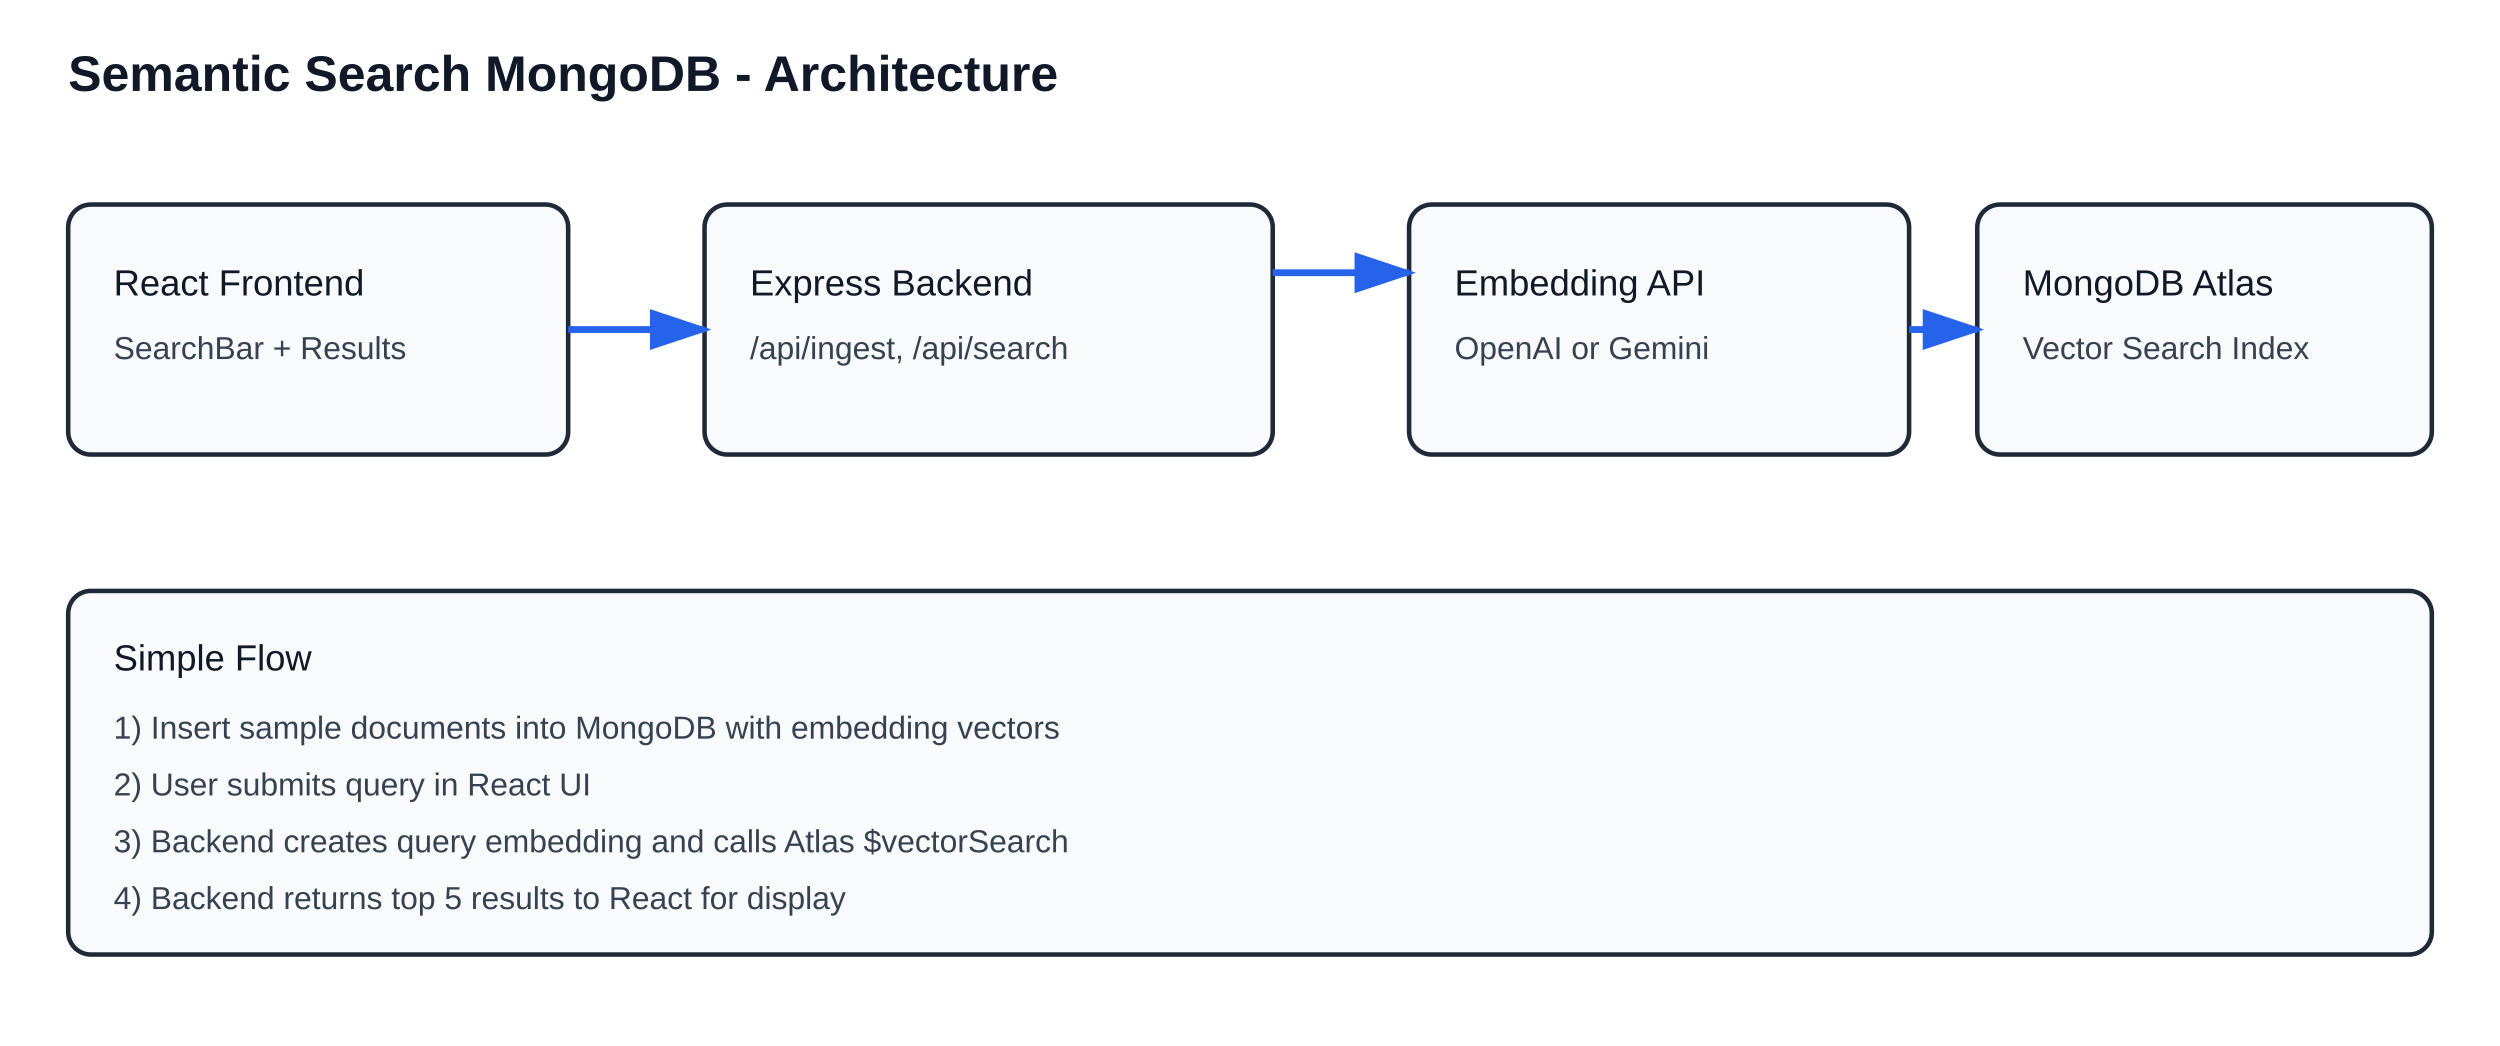
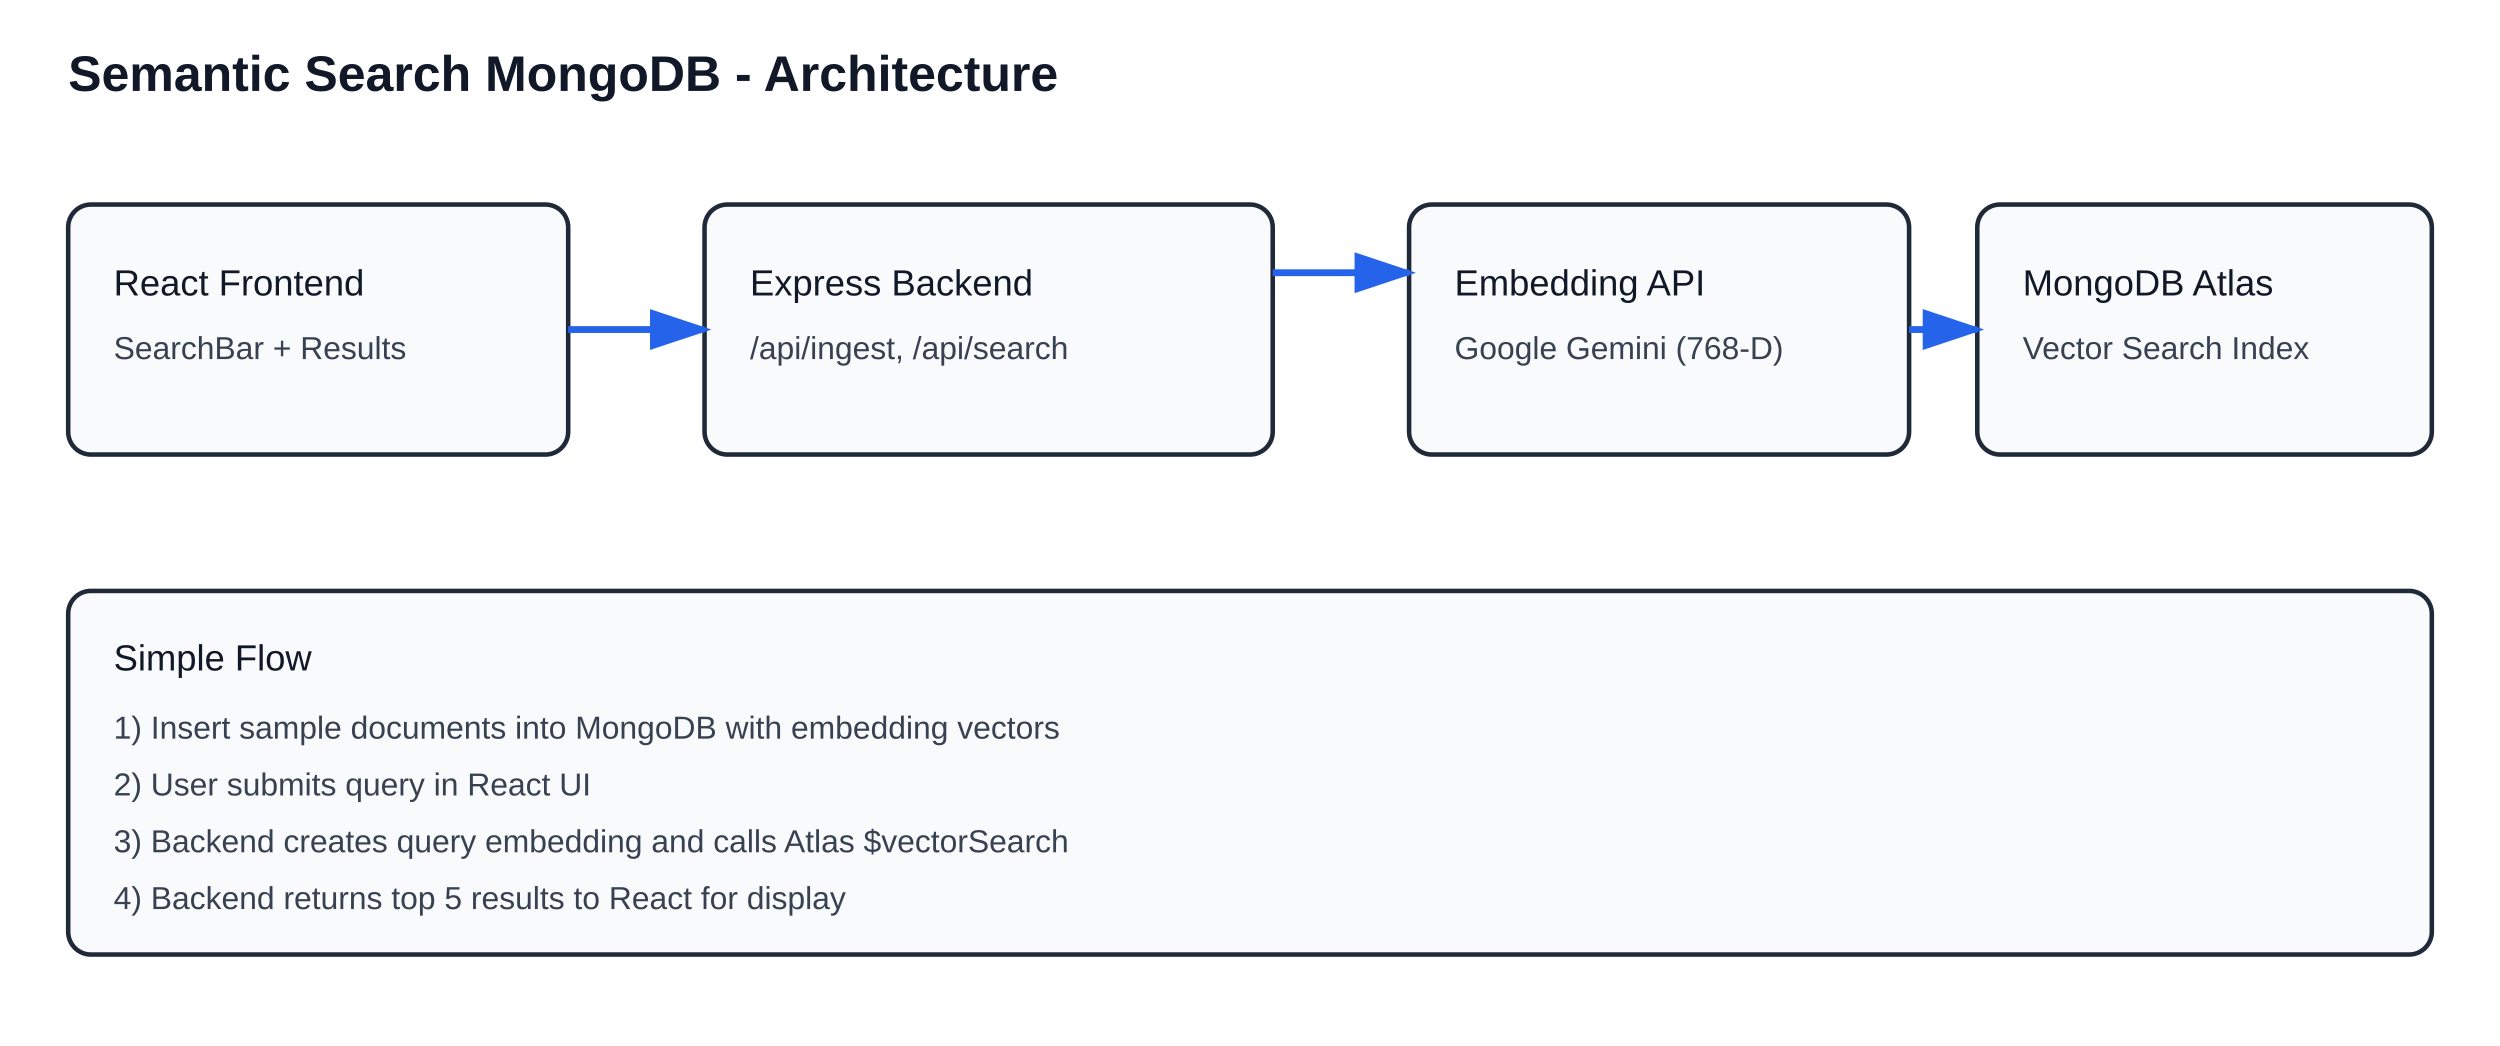
<svg xmlns="http://www.w3.org/2000/svg" width="1100" height="460" viewBox="0 0 1100 460">
  <defs>
    <style>
      .box { fill: #f8fafc; stroke: #1f2937; stroke-width: 2; rx: 10; ry: 10; }
      .title { font: 700 22px Arial, sans-serif; fill: #111827; }
      .label { font: 500 16px Arial, sans-serif; fill: #111827; }
      .small { font: 500 14px Arial, sans-serif; fill: #374151; }
      .arrow { stroke: #2563eb; stroke-width: 3; fill: none; marker-end: url(#m); }
    </style>
    <marker id="m" markerWidth="10" markerHeight="10" refX="8" refY="3" orient="auto">
      <path d="M0,0 L0,6 L9,3 z" fill="#2563eb" />
    </marker>
  </defs>
  <text x="30" y="40" class="title">Semantic Search MongoDB - Architecture</text>
  <rect x="30" y="90" width="220" height="110" class="box" />
  <text x="50" y="130" class="label">React Frontend</text>
  <text x="50" y="158" class="small">SearchBar + Results</text>
  <rect x="310" y="90" width="250" height="110" class="box" />
  <text x="330" y="130" class="label">Express Backend</text>
  <text x="330" y="158" class="small">/api/ingest, /api/search</text>
  <rect x="620" y="90" width="220" height="110" class="box" />
  <text x="640" y="130" class="label">Embedding API</text>
-   <text x="640" y="158" class="small">OpenAI or Gemini</text>
+   <text x="640" y="158" class="small">Google Gemini (768-D)</text>
  <rect x="870" y="90" width="200" height="110" class="box" />
  <text x="890" y="130" class="label">MongoDB Atlas</text>
  <text x="890" y="158" class="small">Vector Search Index</text>
  <path d="M250 145 L310 145" class="arrow" />
  <path d="M560 120 L620 120" class="arrow" />
  <path d="M840 145 L870 145" class="arrow" />
  <rect x="30" y="260" width="1040" height="160" class="box" />
  <text x="50" y="295" class="label">Simple Flow</text>
  <text x="50" y="325" class="small">1) Insert sample documents into MongoDB with embedding vectors</text>
  <text x="50" y="350" class="small">2) User submits query in React UI</text>
  <text x="50" y="375" class="small">3) Backend creates query embedding and calls Atlas $vectorSearch</text>
  <text x="50" y="400" class="small">4) Backend returns top 5 results to React for display</text>
</svg>
